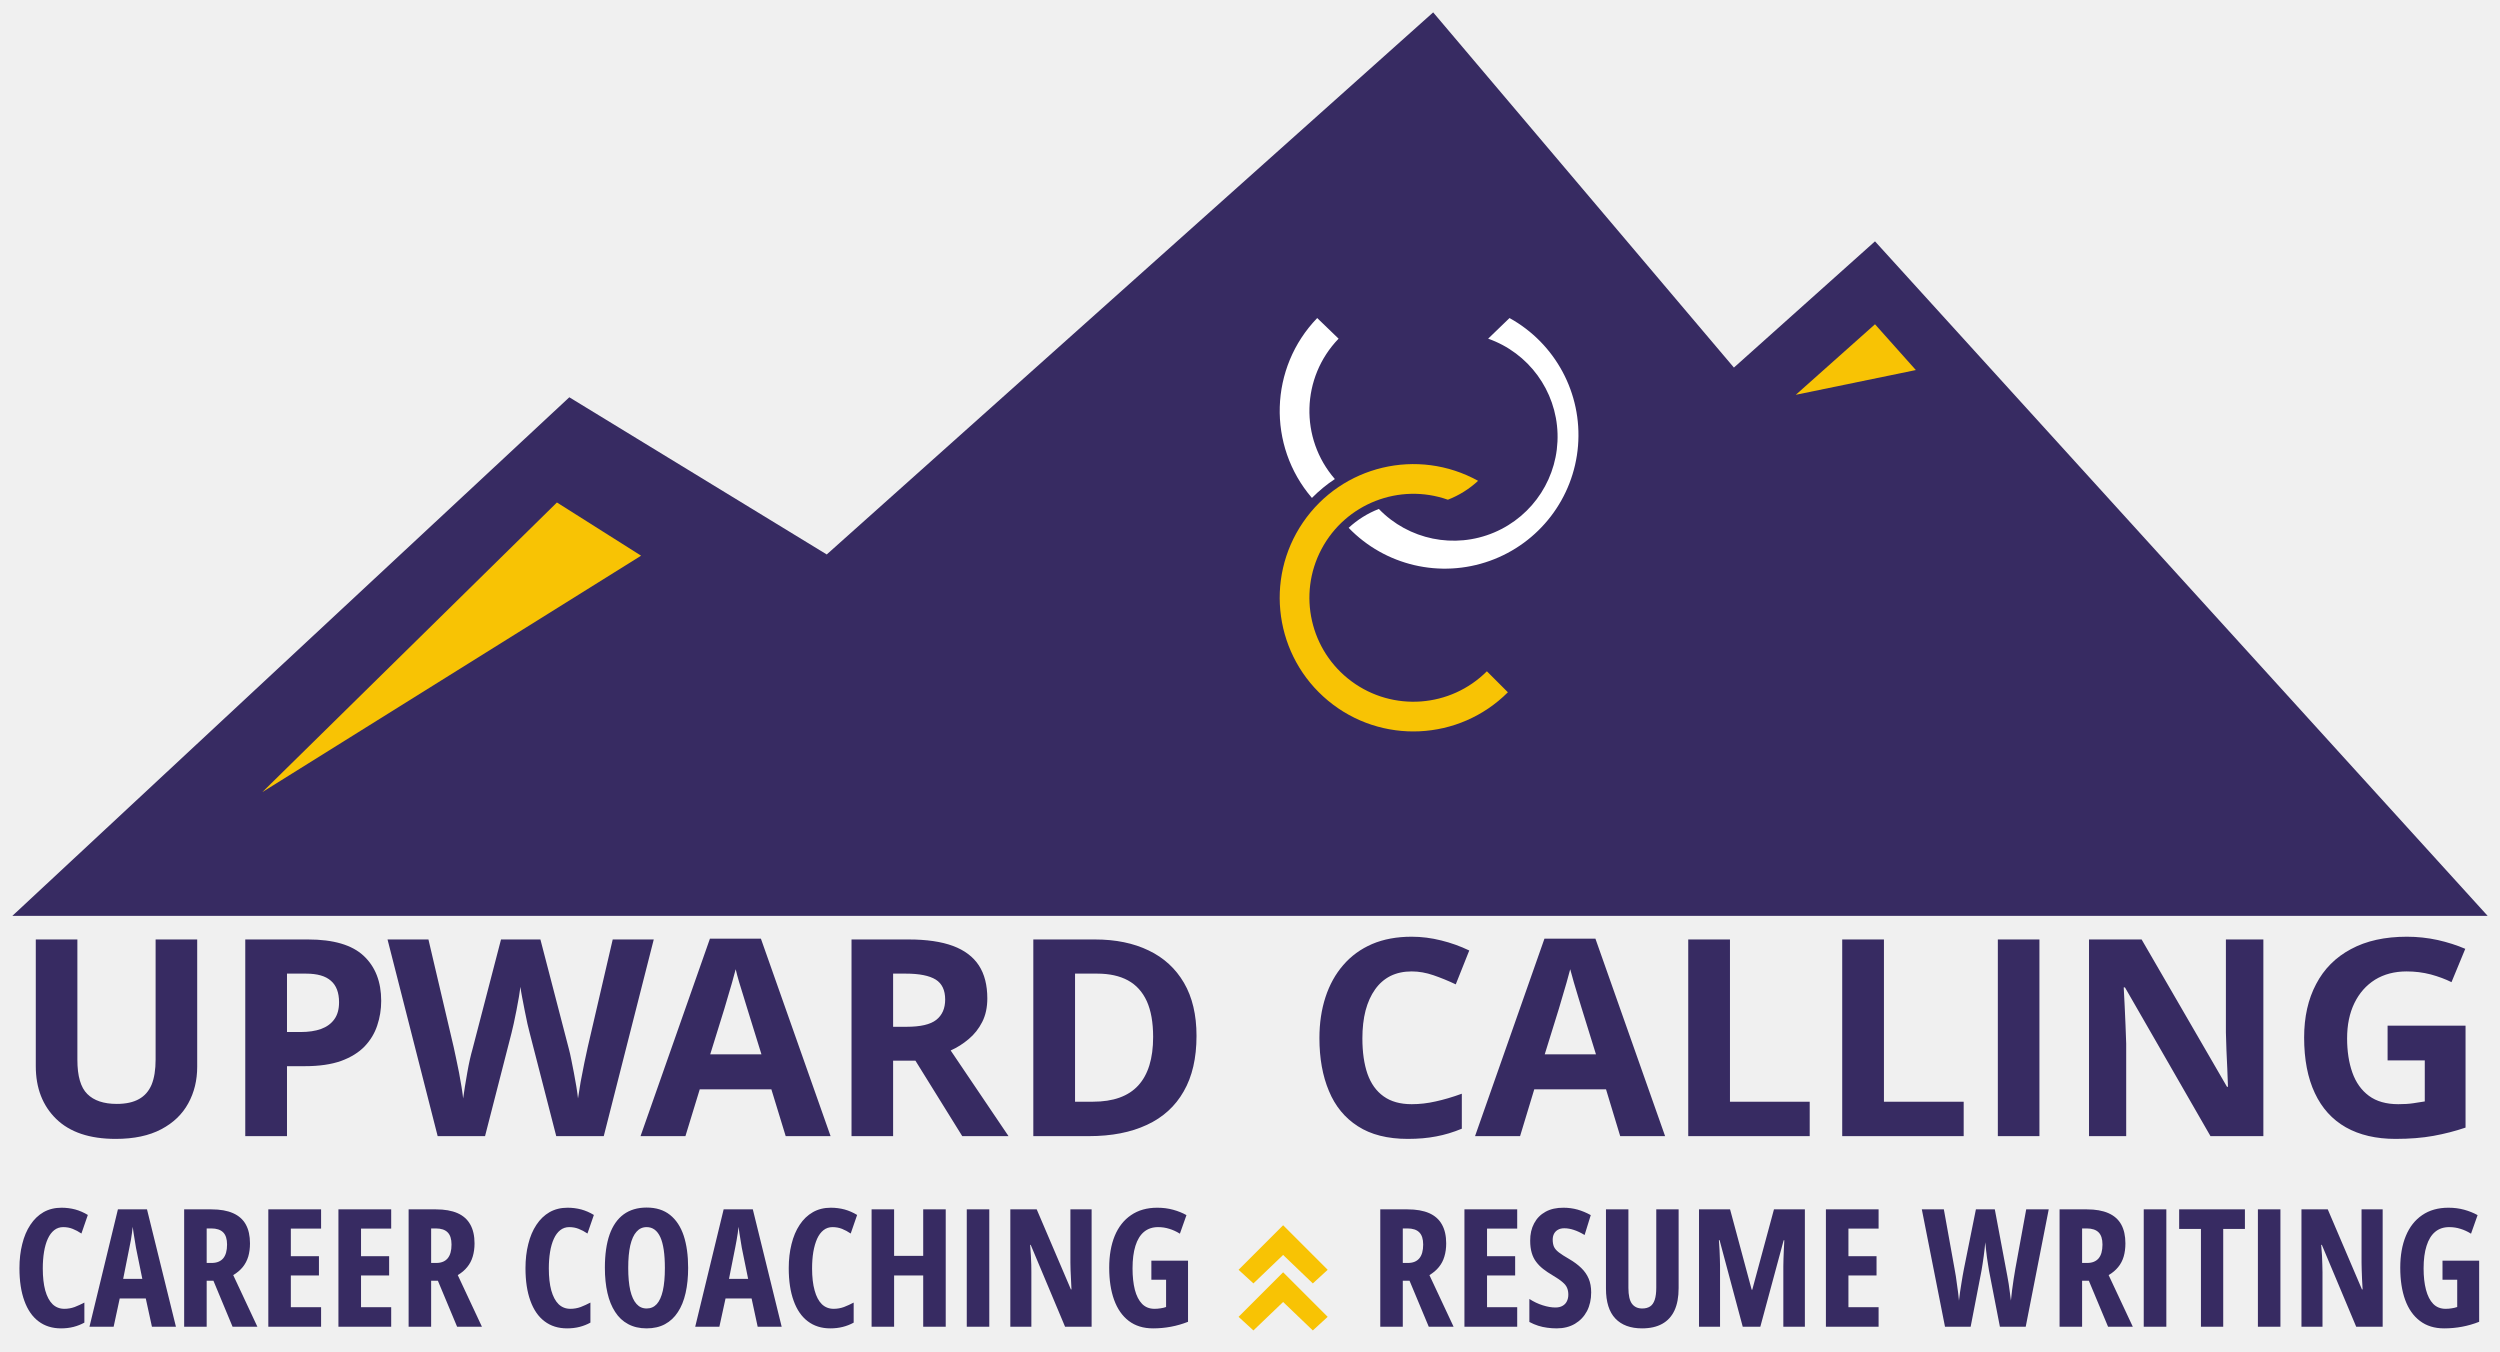
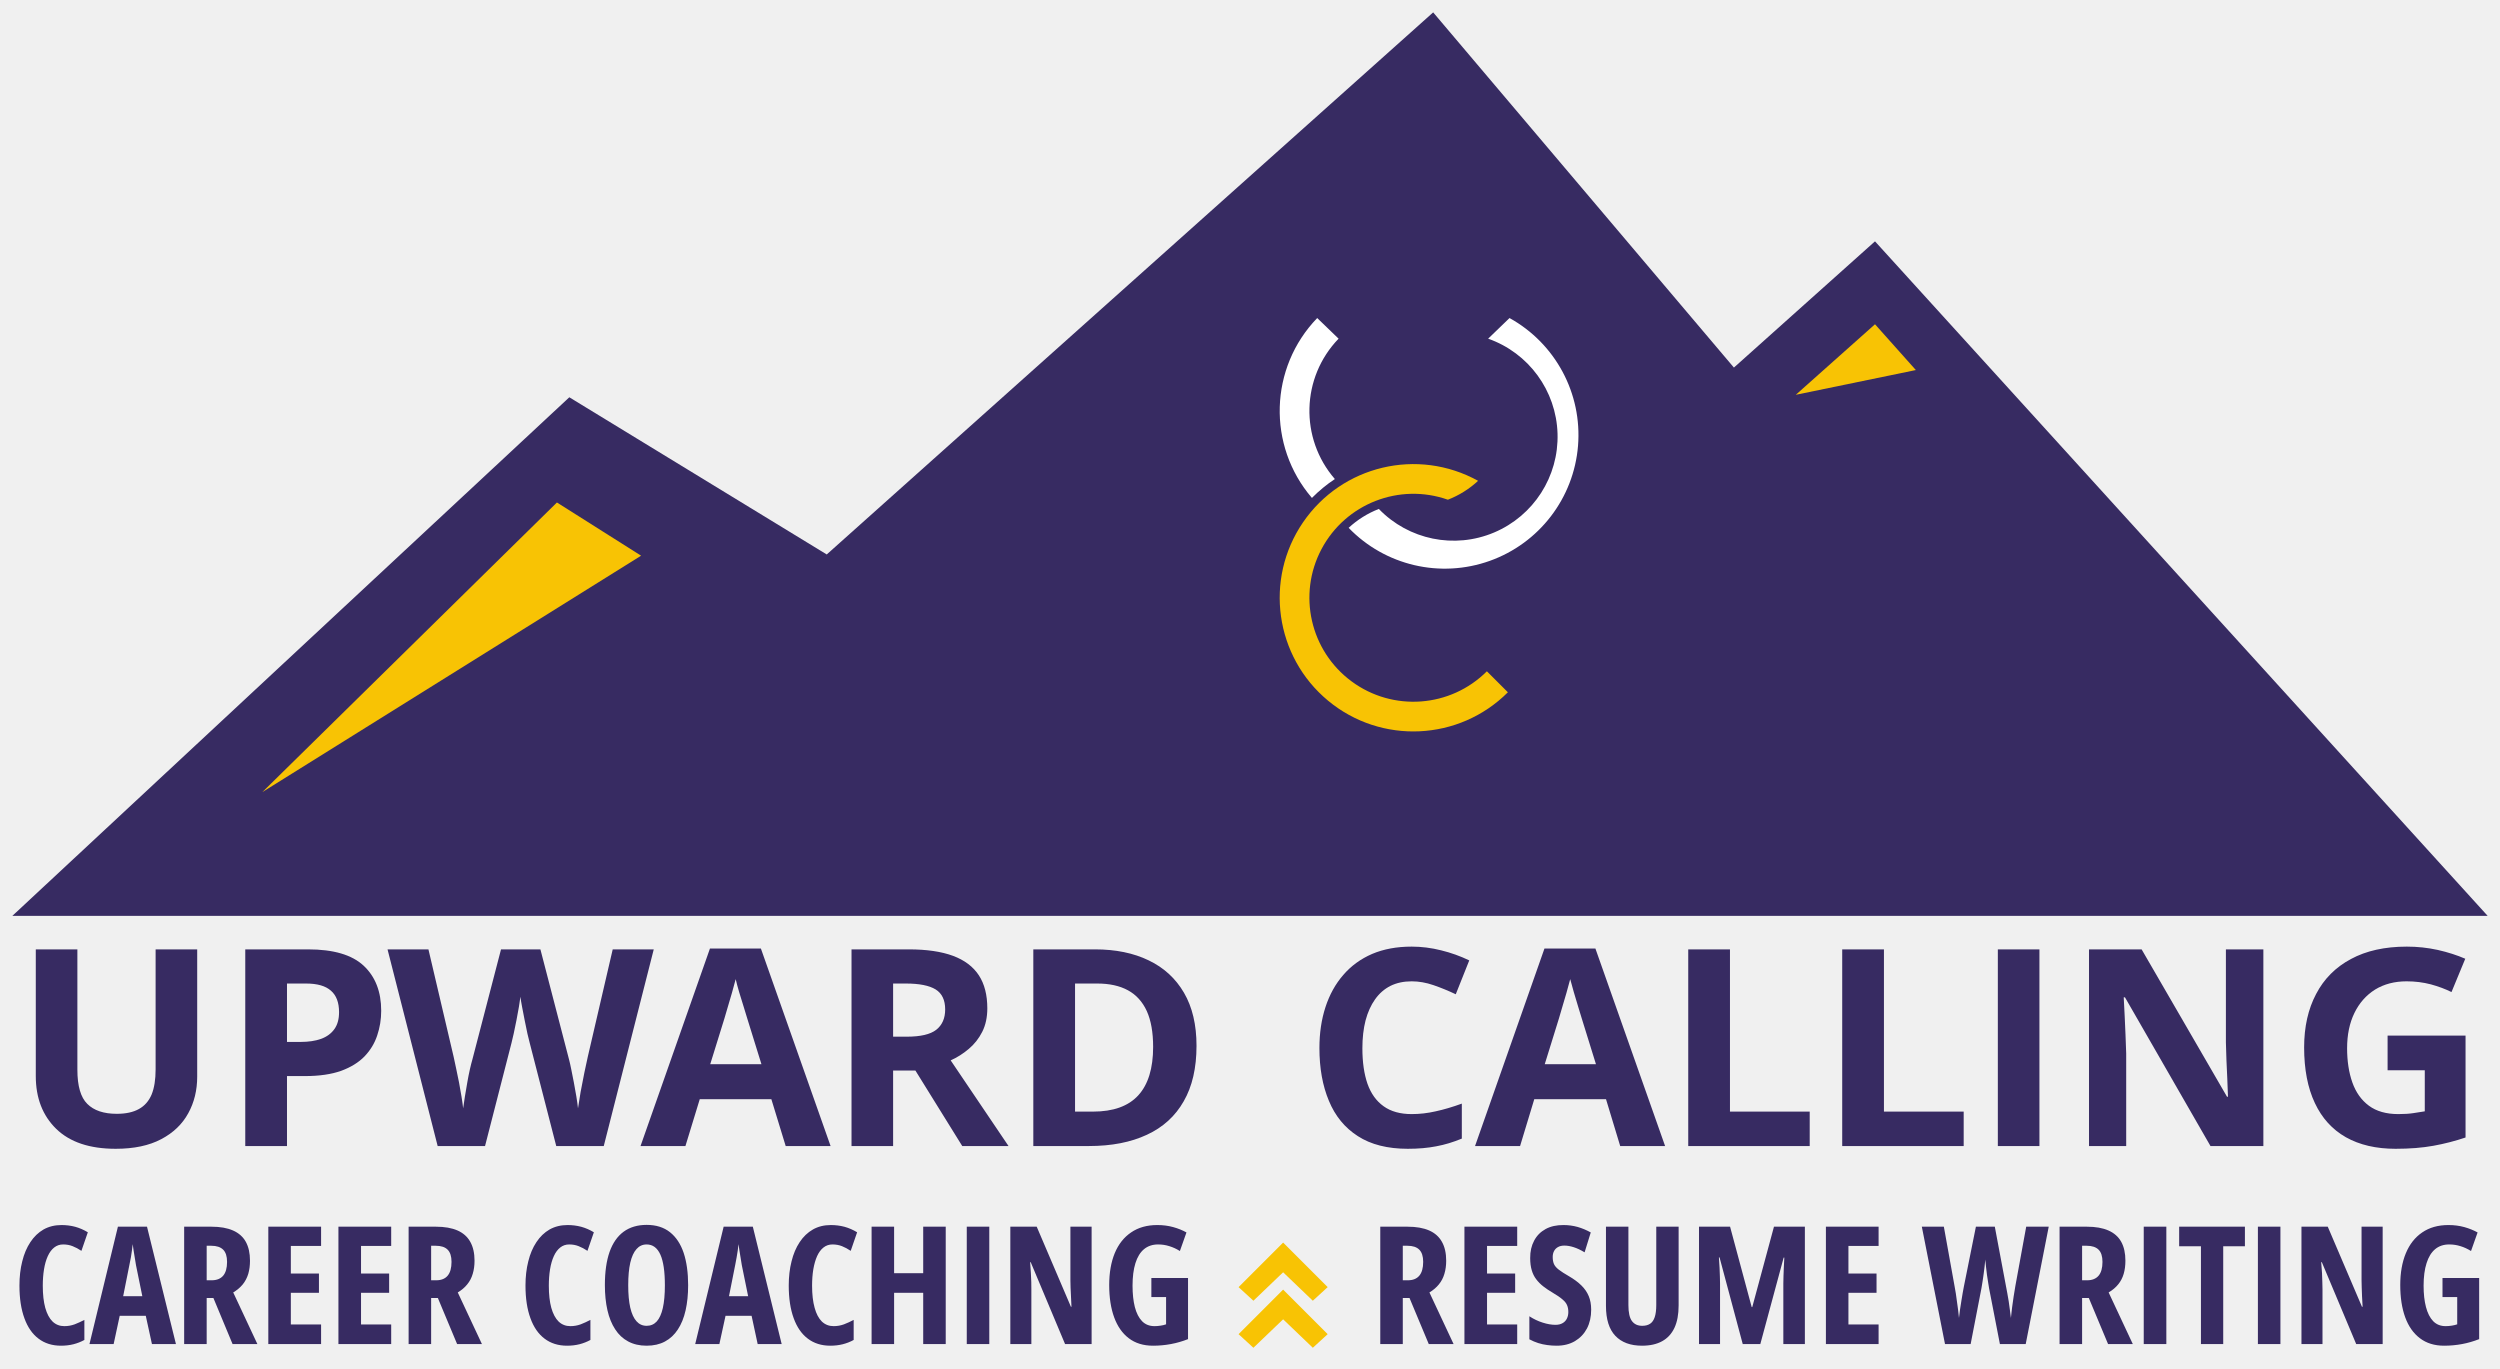
- <svg xmlns="http://www.w3.org/2000/svg" viewBox="-10 -10 2020 1092" role="img">
+ <svg xmlns="http://www.w3.org/2000/svg" viewBox="-10 -10 2020 1106" role="img">
  <path fill="#372B62" d="M0.0 730.0 L450.0 311.0 L658.0 438.0 L1148.0 0.0 L1391.0 287.0 L1505.0 185.0 L2000.0 730.0 Z" />
  <path fill="#F8C304" d="M440.0 396.0 L508.0 439.0 L202.0 630.0 Z" />
  <path fill="#F8C304" d="M1505.0 252.0 L1538.0 289.0 L1441.0 309.0 Z" />
  <path fill="#FFFFFF" d="M1054.31 246.98 A108.0 108.0 0 0 0 1050.04 392.33 A115.0 115.0 0 0 1 1068.57 377.07 A84.0 84.0 0 0 1 1071.58 263.65 Z M1079.70 416.49 A108.0 108.0 0 1 0 1209.69 246.98 L1192.42 263.65 A84.0 84.0 0 1 1 1104.10 401.23 A77.0 77.0 0 0 0 1079.70 416.49 Z" />
  <path fill="#F8C304" d="M1184.30 378.51 A108.0 108.0 0 1 0 1208.37 549.37 L1191.40 532.40 A84.0 84.0 0 1 1 1159.90 393.77 A77.0 77.0 0 0 0 1184.30 378.51 Z" />
-   <path fill="#372B62" transform="translate(0.00 908.00) scale(1.1128)" d="M134.2 -142.8 L134.2 -50.4 Q134.2 -35.6 127.7 -23.8 Q121.2 -11.9 108.1 -5.0 Q94.9 2.0 75.0 2.0 Q46.7 2.0 31.8 -12.5 Q17.0 -27.0 17.0 -50.8 L17.0 -142.8 L47.2 -142.8 L47.2 -55.4 Q47.2 -37.7 54.4 -30.6 Q61.6 -23.4 75.8 -23.4 Q85.7 -23.4 91.9 -26.9 Q98.1 -30.3 101.1 -37.4 Q104.0 -44.5 104.0 -55.6 L104.0 -142.8Z M214.7 -142.8 Q242.4 -142.8 255.1 -130.9 Q267.8 -119.0 267.8 -98.2 Q267.8 -88.9 264.9 -80.3 Q262.1 -71.8 255.7 -65.1 Q249.3 -58.5 238.7 -54.6 Q228.0 -50.8 212.4 -50.8 L199.4 -50.8 L199.4 0.0 L169.1 0.0 L169.1 -142.8Z M213.2 -118.0 L199.4 -118.0 L199.4 -75.6 L209.4 -75.6 Q217.9 -75.6 224.1 -77.8 Q230.4 -80.1 233.8 -84.9 Q237.2 -89.6 237.2 -97.2 Q237.2 -107.7 231.3 -112.8 Q225.5 -118.0 213.2 -118.0Z M465.7 -142.8 L429.4 0.0 L394.9 0.0 L375.6 -75.0 Q375.0 -77.1 374.0 -81.5 Q373.0 -85.9 372.0 -91.2 Q370.9 -96.4 370.1 -101.0 Q369.2 -105.7 368.9 -108.4 Q368.6 -105.7 367.8 -101.1 Q367.0 -96.5 366.0 -91.3 Q364.9 -86.1 364.0 -81.6 Q363.0 -77.1 362.4 -74.8 L343.2 0.0 L308.8 0.0 L272.4 -142.8 L302.1 -142.8 L320.4 -64.8 Q321.2 -61.3 322.2 -56.4 Q323.2 -51.6 324.3 -46.2 Q325.3 -40.9 326.1 -36.0 Q326.9 -31.1 327.3 -27.4 Q327.8 -31.2 328.6 -36.1 Q329.4 -41.0 330.3 -46.1 Q331.2 -51.3 332.2 -55.7 Q333.2 -60.1 334.0 -62.8 L354.8 -142.8 L383.4 -142.8 L404.2 -62.8 Q404.9 -60.2 405.8 -55.7 Q406.7 -51.3 407.7 -46.1 Q408.7 -40.9 409.5 -36.0 Q410.3 -31.1 410.7 -27.4 Q411.4 -32.3 412.6 -39.3 Q413.9 -46.3 415.3 -53.2 Q416.7 -60.2 417.8 -64.8 L435.9 -142.8Z M561.5 0.0 L551.1 -34.0 L499.1 -34.0 L488.7 0.0 L456.1 0.0 L506.5 -143.4 L543.5 -143.4 L594.1 0.0Z M543.9 -59.4 L533.6 -92.6 Q532.6 -95.9 531.0 -101.1 Q529.4 -106.3 527.7 -111.8 Q526.1 -117.2 525.2 -121.2 Q524.2 -117.2 522.5 -111.3 Q520.8 -105.4 519.2 -100.1 Q517.6 -94.8 517.0 -92.6 L506.7 -59.4Z M650.9 -142.8 Q670.3 -142.8 683.0 -138.1 Q695.6 -133.4 701.8 -123.9 Q707.9 -114.5 707.9 -100.0 Q707.9 -90.2 704.2 -82.9 Q700.5 -75.6 694.4 -70.5 Q688.4 -65.4 681.3 -62.2 L723.3 0.0 L689.7 0.0 L655.7 -54.8 L639.5 -54.8 L639.5 0.0 L609.3 0.0 L609.3 -142.8Z M648.7 -118.0 L639.5 -118.0 L639.5 -79.4 L649.3 -79.4 Q664.4 -79.4 670.8 -84.4 Q677.3 -89.5 677.3 -99.2 Q677.3 -109.4 670.4 -113.7 Q663.4 -118.0 648.7 -118.0Z M859.8 -72.8 Q859.8 -48.6 850.5 -32.5 Q841.3 -16.3 823.8 -8.2 Q806.3 0.0 781.7 0.0 L741.3 0.0 L741.3 -142.8 L786.1 -142.8 Q808.6 -142.8 825.1 -134.8 Q841.6 -126.9 850.7 -111.3 Q859.8 -95.7 859.8 -72.8Z M828.3 -72.0 Q828.3 -87.8 823.7 -98.0 Q819.0 -108.2 810.0 -113.1 Q801.0 -118.0 787.7 -118.0 L771.6 -118.0 L771.6 -25.0 L784.6 -25.0 Q806.7 -25.0 817.5 -36.8 Q828.3 -48.6 828.3 -72.0Z" />
-   <path fill="#372B62" transform="translate(1043.18 908.00) scale(1.1128)" d="M78.6 -119.6 Q69.9 -119.6 63.2 -116.3 Q56.5 -112.9 52.0 -106.5 Q47.5 -100.2 45.1 -91.2 Q42.8 -82.2 42.8 -71.0 Q42.8 -55.9 46.5 -45.2 Q50.3 -34.5 58.2 -28.9 Q66.1 -23.2 78.6 -23.2 Q87.3 -23.2 96.0 -25.2 Q104.8 -27.1 115.0 -30.8 L115.0 -5.4 Q105.6 -1.5 96.4 0.2 Q87.2 2.0 75.8 2.0 Q53.7 2.0 39.5 -7.2 Q25.3 -16.3 18.5 -32.8 Q11.6 -49.2 11.6 -71.2 Q11.6 -87.4 16.0 -100.9 Q20.4 -114.4 28.9 -124.2 Q37.4 -134.1 49.9 -139.5 Q62.4 -144.8 78.6 -144.8 Q89.3 -144.8 100.0 -142.1 Q110.6 -139.5 120.4 -134.8 L110.6 -110.2 Q102.6 -114.0 94.5 -116.8 Q86.4 -119.6 78.6 -119.6Z M230.0 0.0 L219.7 -34.0 L167.6 -34.0 L157.3 0.0 L124.6 0.0 L175.0 -143.4 L212.0 -143.4 L262.6 0.0Z M212.4 -59.4 L202.1 -92.6 Q201.1 -95.9 199.5 -101.1 Q197.9 -106.3 196.3 -111.8 Q194.7 -117.2 193.7 -121.2 Q192.7 -117.2 191.0 -111.3 Q189.3 -105.4 187.7 -100.1 Q186.2 -94.8 185.5 -92.6 L175.2 -59.4Z M279.4 0.0 L279.4 -142.8 L309.7 -142.8 L309.7 -25.0 L367.6 -25.0 L367.6 0.0Z M391.2 0.0 L391.2 -142.8 L421.5 -142.8 L421.5 -25.0 L479.4 -25.0 L479.4 0.0Z M504.2 0.0 L504.2 -142.8 L534.4 -142.8 L534.4 0.0Z M697.0 0.0 L658.6 0.0 L596.5 -108.0 L595.6 -108.0 Q596.0 -101.3 596.3 -94.4 Q596.6 -87.6 596.9 -80.8 Q597.1 -74.0 597.4 -67.2 L597.4 0.0 L570.4 0.0 L570.4 -142.8 L608.6 -142.8 L670.6 -35.8 L671.3 -35.8 Q671.1 -42.5 670.8 -49.0 Q670.5 -55.6 670.2 -62.1 Q670.0 -68.7 669.8 -75.2 L669.8 -142.8 L697.0 -142.8Z M787.2 -80.2 L843.8 -80.2 L843.8 -6.2 Q832.6 -2.4 820.5 -0.2 Q808.4 2.0 793.0 2.0 Q771.8 2.0 756.9 -6.4 Q742.1 -14.8 734.4 -31.2 Q726.6 -47.7 726.6 -71.6 Q726.6 -94.0 735.3 -110.4 Q743.9 -126.9 760.6 -135.8 Q777.2 -144.8 801.2 -144.8 Q812.6 -144.8 823.6 -142.4 Q834.6 -139.9 843.6 -136.0 L833.6 -111.8 Q827.0 -115.1 818.6 -117.4 Q810.2 -119.6 801.0 -119.6 Q787.9 -119.6 778.1 -113.6 Q768.4 -107.5 763.1 -96.6 Q757.8 -85.7 757.8 -71.0 Q757.8 -57.0 761.6 -46.2 Q765.4 -35.4 773.6 -29.3 Q781.8 -23.2 795.0 -23.2 Q801.4 -23.2 805.9 -23.9 Q810.3 -24.5 814.2 -25.2 L814.2 -55.0 L787.2 -55.0Z" />
-   <path fill="#372B62" transform="translate(0.00 1062.00) scale(0.6641)" d="M61.8 -121.2 Q55.6 -121.2 50.9 -117.5 Q46.2 -113.8 43.1 -107.0 Q40.0 -100.2 38.5 -91.0 Q37.0 -81.8 37.0 -71.0 Q37.0 -55.1 40.0 -44.1 Q43.1 -33.1 48.9 -27.4 Q54.8 -21.8 63.2 -21.8 Q69.8 -21.8 75.8 -24.0 Q81.7 -26.3 87.6 -29.4 L87.6 -5.0 Q81.4 -1.6 74.4 0.2 Q67.3 2.0 59.2 2.0 Q43.1 2.0 31.8 -6.6 Q20.5 -15.1 14.6 -31.5 Q8.6 -47.9 8.6 -71.2 Q8.6 -87.2 12.0 -100.6 Q15.3 -114.1 21.9 -124.0 Q28.4 -133.9 37.9 -139.4 Q47.5 -144.8 59.8 -144.8 Q68.4 -144.8 76.4 -142.7 Q84.4 -140.5 91.8 -136.0 L84.0 -113.4 Q78.7 -117.0 73.3 -119.1 Q68.0 -121.2 61.8 -121.2Z M169.8 0.0 L162.3 -34.4 L130.6 -34.4 L123.2 0.0 L93.8 0.0 L128.4 -142.8 L163.8 -142.8 L199.0 0.0Z M158.1 -58.2 L150.4 -96.0 Q149.6 -100.7 148.9 -105.2 Q148.2 -109.7 147.5 -113.8 Q146.9 -118.0 146.4 -121.6 Q146.1 -118.2 145.5 -114.1 Q145.0 -110.0 144.2 -105.5 Q143.4 -101.0 142.4 -96.4 L134.8 -58.2Z M242.2 -142.8 Q258.0 -142.8 268.4 -138.2 Q278.9 -133.6 284.0 -124.4 Q289.1 -115.2 289.1 -101.4 Q289.1 -92.6 287.0 -85.4 Q284.8 -78.2 280.3 -72.6 Q275.7 -67.0 268.7 -62.8 L298.1 0.0 L267.9 0.0 L244.6 -56.0 L236.4 -56.0 L236.4 0.0 L209.0 0.0 L209.0 -142.8Z M242.0 -119.6 L236.4 -119.6 L236.4 -77.6 L242.5 -77.6 Q251.7 -77.6 256.5 -83.2 Q261.2 -88.8 261.2 -100.0 Q261.2 -110.1 256.5 -114.8 Q251.7 -119.6 242.0 -119.6Z M375.6 0.0 L311.4 0.0 L311.4 -142.8 L375.6 -142.8 L375.6 -119.4 L338.8 -119.4 L338.8 -85.8 L373.0 -85.8 L373.0 -62.4 L338.8 -62.4 L338.8 -23.8 L375.6 -23.8Z M460.9 0.0 L396.7 0.0 L396.7 -142.8 L460.9 -142.8 L460.9 -119.4 L424.2 -119.4 L424.2 -85.8 L458.4 -85.8 L458.4 -62.4 L424.2 -62.4 L424.2 -23.8 L460.9 -23.8Z M515.3 -142.8 Q531.1 -142.8 541.6 -138.2 Q552.0 -133.6 557.1 -124.4 Q562.3 -115.2 562.3 -101.4 Q562.3 -92.6 560.1 -85.4 Q558.0 -78.2 553.4 -72.6 Q548.9 -67.0 541.9 -62.8 L571.3 0.0 L541.1 0.0 L517.7 -56.0 L509.5 -56.0 L509.5 0.0 L482.1 0.0 L482.1 -142.8Z M515.1 -119.6 L509.5 -119.6 L509.5 -77.6 L515.7 -77.6 Q524.9 -77.6 529.6 -83.2 Q534.3 -88.8 534.3 -100.0 Q534.3 -110.1 529.6 -114.8 Q524.9 -119.6 515.1 -119.6Z" />
-   <path fill="#372B62" transform="translate(408.88 1062.00) scale(0.6641)" d="M61.8 -121.2 Q55.6 -121.2 50.9 -117.5 Q46.2 -113.8 43.1 -107.0 Q40.0 -100.2 38.5 -91.0 Q37.0 -81.8 37.0 -71.0 Q37.0 -55.1 40.0 -44.1 Q43.1 -33.1 48.9 -27.4 Q54.8 -21.8 63.2 -21.8 Q69.8 -21.8 75.8 -24.0 Q81.7 -26.3 87.6 -29.4 L87.6 -5.0 Q81.4 -1.6 74.4 0.2 Q67.3 2.0 59.2 2.0 Q43.1 2.0 31.8 -6.6 Q20.5 -15.1 14.6 -31.5 Q8.6 -47.9 8.6 -71.2 Q8.6 -87.2 12.0 -100.6 Q15.3 -114.1 21.9 -124.0 Q28.4 -133.9 37.9 -139.4 Q47.5 -144.8 59.8 -144.8 Q68.4 -144.8 76.4 -142.7 Q84.4 -140.5 91.8 -136.0 L84.0 -113.4 Q78.7 -117.0 73.3 -119.1 Q68.0 -121.2 61.8 -121.2Z M206.5 -71.6 Q206.5 -54.6 203.4 -41.0 Q200.3 -27.3 194.0 -17.8 Q187.8 -8.2 178.3 -3.1 Q168.8 2.0 156.0 2.0 Q143.1 2.0 133.5 -3.2 Q123.9 -8.3 117.7 -18.0 Q111.4 -27.6 108.3 -41.2 Q105.2 -54.8 105.2 -71.8 Q105.2 -95.8 110.9 -112.1 Q116.7 -128.4 128.0 -136.7 Q139.4 -145.0 156.0 -145.0 Q173.2 -145.0 184.4 -136.1 Q195.6 -127.2 201.1 -110.8 Q206.5 -94.3 206.5 -71.6Z M133.6 -71.6 Q133.6 -55.2 136.1 -44.2 Q138.7 -33.2 143.7 -27.7 Q148.6 -22.2 156.0 -22.2 Q163.4 -22.2 168.3 -27.5 Q173.2 -32.9 175.7 -43.8 Q178.2 -54.8 178.2 -71.6 Q178.2 -96.7 172.7 -108.9 Q167.1 -121.2 156.0 -121.2 Q148.6 -121.2 143.7 -115.6 Q138.7 -110.1 136.1 -99.0 Q133.6 -88.0 133.6 -71.6Z M291.1 0.0 L283.7 -34.4 L252.0 -34.4 L244.5 0.0 L215.1 0.0 L249.7 -142.8 L285.2 -142.8 L320.3 0.0Z M279.5 -58.2 L271.8 -96.0 Q271.0 -100.7 270.3 -105.2 Q269.5 -109.7 268.9 -113.8 Q268.3 -118.0 267.8 -121.6 Q267.5 -118.2 266.9 -114.1 Q266.3 -110.0 265.5 -105.5 Q264.7 -101.0 263.8 -96.4 L256.2 -58.2Z M382.1 -121.2 Q375.9 -121.2 371.2 -117.5 Q366.5 -113.8 363.4 -107.0 Q360.4 -100.2 358.8 -91.0 Q357.3 -81.8 357.3 -71.0 Q357.3 -55.1 360.4 -44.1 Q363.4 -33.1 369.2 -27.4 Q375.1 -21.8 383.5 -21.8 Q390.1 -21.8 396.1 -24.0 Q402.1 -26.3 407.9 -29.4 L407.9 -5.0 Q401.8 -1.6 394.7 0.2 Q387.6 2.0 379.5 2.0 Q363.4 2.0 352.1 -6.6 Q340.8 -15.1 334.9 -31.5 Q328.9 -47.9 328.9 -71.2 Q328.9 -87.2 332.3 -100.6 Q335.6 -114.1 342.2 -124.0 Q348.7 -133.9 358.3 -139.4 Q367.8 -144.8 380.1 -144.8 Q388.7 -144.8 396.7 -142.7 Q404.7 -140.5 412.1 -136.0 L404.3 -113.4 Q399.0 -117.0 393.7 -119.1 Q388.3 -121.2 382.1 -121.2Z M519.9 0.0 L492.5 0.0 L492.5 -62.4 L457.1 -62.4 L457.1 0.0 L429.7 0.0 L429.7 -142.8 L457.1 -142.8 L457.1 -86.2 L492.5 -86.2 L492.5 -142.8 L519.9 -142.8Z M545.5 0.0 L545.5 -142.8 L572.9 -142.8 L572.9 0.0Z M697.4 0.0 L665.1 0.0 L623.3 -99.6 L622.6 -99.6 Q623.1 -92.7 623.5 -86.6 Q623.8 -80.5 624.0 -75.4 Q624.1 -70.3 624.1 -66.2 L624.1 0.0 L598.5 0.0 L598.5 -142.8 L630.6 -142.8 L672.2 -45.4 L672.9 -45.4 Q672.6 -52.1 672.3 -58.0 Q672.0 -63.8 671.8 -68.8 Q671.6 -73.7 671.6 -77.8 L671.6 -142.8 L697.4 -142.8Z M770.1 -80.4 L814.7 -80.4 L814.7 -6.0 Q804.6 -2.0 793.9 -0.0 Q783.2 2.0 772.2 2.0 Q754.5 2.0 742.6 -7.1 Q730.8 -16.1 724.8 -32.6 Q718.8 -49.1 718.8 -71.8 Q718.8 -94.1 725.5 -110.5 Q732.3 -126.9 745.4 -135.8 Q758.5 -144.8 777.3 -144.8 Q787.7 -144.8 796.7 -142.3 Q805.7 -139.8 812.8 -135.8 L804.8 -113.2 Q798.6 -117.1 792.0 -119.1 Q785.4 -121.2 778.3 -121.2 Q768.1 -121.2 761.1 -115.4 Q754.2 -109.6 750.7 -98.4 Q747.2 -87.2 747.2 -71.0 Q747.2 -56.1 750.0 -45.0 Q752.9 -33.9 758.8 -27.8 Q764.7 -21.8 773.9 -21.8 Q777.7 -21.8 781.3 -22.4 Q784.9 -22.9 788.0 -24.0 L788.0 -57.2 L770.1 -57.2Z" />
-   <path fill="#372B62" transform="translate(1096.76 1062.00) scale(0.6641)" d="M46.0 -142.8 Q61.8 -142.8 72.3 -138.2 Q82.7 -133.6 87.8 -124.4 Q93.0 -115.2 93.0 -101.4 Q93.0 -92.6 90.8 -85.4 Q88.7 -78.2 84.1 -72.6 Q79.6 -67.0 72.6 -62.8 L102.0 0.0 L71.8 0.0 L48.4 -56.0 L40.2 -56.0 L40.2 0.0 L12.8 0.0 L12.8 -142.8Z M45.8 -119.6 L40.2 -119.6 L40.2 -77.6 L46.4 -77.6 Q55.6 -77.6 60.3 -83.2 Q65.0 -88.8 65.0 -100.0 Q65.0 -110.1 60.3 -114.8 Q55.6 -119.6 45.8 -119.6Z M179.4 0.0 L115.2 0.0 L115.2 -142.8 L179.4 -142.8 L179.4 -119.4 L142.7 -119.4 L142.7 -85.8 L176.9 -85.8 L176.9 -62.4 L142.7 -62.4 L142.7 -23.8 L179.4 -23.8Z M269.4 -41.8 Q269.4 -28.9 264.3 -19.0 Q259.1 -9.2 249.7 -3.6 Q240.2 2.0 227.4 2.0 Q221.5 2.0 215.9 1.2 Q210.4 0.5 205.0 -1.2 Q199.6 -2.9 194.2 -5.8 L194.2 -33.8 Q202.1 -28.7 210.4 -26.1 Q218.8 -23.4 226.0 -23.4 Q231.2 -23.4 234.7 -25.5 Q238.2 -27.5 239.9 -31.1 Q241.6 -34.6 241.6 -39.0 Q241.6 -43.7 240.1 -47.2 Q238.7 -50.8 234.5 -54.3 Q230.4 -57.9 222.4 -62.6 Q216.1 -66.3 211.1 -70.2 Q206.1 -74.1 202.5 -78.9 Q198.9 -83.6 197.1 -89.8 Q195.2 -96.1 195.2 -104.6 Q195.1 -116.7 200.0 -125.8 Q204.8 -134.9 213.9 -139.9 Q223.0 -144.9 235.8 -144.8 Q244.5 -144.8 252.9 -142.5 Q261.2 -140.1 268.9 -135.8 L261.4 -111.6 Q254.5 -115.8 248.3 -117.8 Q242.2 -119.8 236.8 -119.8 Q232.1 -119.8 229.0 -118.0 Q225.8 -116.2 224.2 -113.1 Q222.6 -110.0 222.6 -106.0 Q222.6 -100.9 224.1 -97.4 Q225.7 -93.8 230.0 -90.5 Q234.4 -87.1 242.6 -82.4 Q251.5 -77.2 257.4 -71.4 Q263.4 -65.6 266.4 -58.4 Q269.4 -51.3 269.4 -41.8Z M375.8 -142.8 L375.8 -47.0 Q375.8 -30.6 370.7 -19.7 Q365.6 -8.9 355.8 -3.5 Q345.9 2.0 331.3 2.0 Q310.2 2.0 298.8 -10.0 Q287.4 -22.0 287.4 -46.4 L287.4 -142.8 L314.7 -142.8 L314.7 -47.4 Q314.7 -33.8 319.0 -28.0 Q323.3 -22.2 331.5 -22.2 Q337.3 -22.2 341.1 -24.7 Q344.8 -27.1 346.7 -32.7 Q348.6 -38.3 348.6 -47.6 L348.6 -142.8Z M453.8 0.0 L425.6 -105.4 L424.8 -105.4 Q425.3 -98.8 425.6 -93.1 Q425.9 -87.3 426.0 -82.4 Q426.2 -77.5 426.2 -73.6 L426.2 0.0 L400.6 0.0 L400.6 -142.8 L438.4 -142.8 L464.7 -45.0 L465.4 -45.0 L491.8 -142.8 L529.4 -142.8 L529.4 0.0 L503.2 0.0 L503.2 -73.8 Q503.2 -78.2 503.4 -83.1 Q503.5 -87.9 503.8 -93.4 Q504.0 -98.9 504.4 -105.2 L503.6 -105.2 L475.2 0.0Z M619.1 0.0 L555.0 0.0 L555.0 -142.8 L619.1 -142.8 L619.1 -119.4 L582.4 -119.4 L582.4 -85.8 L616.6 -85.8 L616.6 -62.4 L582.4 -62.4 L582.4 -23.8 L619.1 -23.8Z" />
-   <path fill="#372B62" transform="translate(1542.70 1062.00) scale(0.6641)" d="M154.6 -142.8 L126.6 0.0 L95.2 0.0 L82.0 -68.0 Q81.4 -71.5 80.8 -75.5 Q80.2 -79.5 79.5 -83.9 Q78.9 -88.3 78.4 -93.0 Q77.9 -97.8 77.4 -102.8 Q77.1 -99.0 76.6 -94.7 Q76.1 -90.3 75.5 -85.8 Q74.9 -81.2 74.2 -76.8 Q73.5 -72.3 72.8 -68.2 L59.6 0.0 L28.4 0.0 L0.2 -142.8 L27.0 -142.8 L40.0 -70.6 Q40.8 -66.3 41.6 -61.4 Q42.3 -56.4 43.0 -51.3 Q43.8 -46.1 44.4 -41.1 Q45.0 -36.1 45.4 -31.8 Q46.0 -36.8 46.7 -42.1 Q47.5 -47.4 48.3 -52.4 Q49.1 -57.5 49.9 -62.1 Q50.7 -66.6 51.4 -70.2 L66.0 -142.8 L89.0 -142.8 L102.6 -70.4 Q103.4 -66.5 104.2 -61.9 Q105.1 -57.2 105.9 -52.1 Q106.6 -47.1 107.3 -41.9 Q108.0 -36.8 108.6 -31.8 Q109.1 -37.7 110.0 -44.3 Q110.8 -51.0 111.9 -57.8 Q112.9 -64.6 114.0 -70.6 L127.2 -142.8Z M201.0 -142.8 Q216.8 -142.8 227.2 -138.2 Q237.7 -133.6 242.8 -124.4 Q247.9 -115.2 247.9 -101.4 Q247.9 -92.6 245.8 -85.4 Q243.7 -78.2 239.1 -72.6 Q234.6 -67.0 227.5 -62.8 L256.9 0.0 L226.8 0.0 L203.4 -56.0 L195.2 -56.0 L195.2 0.0 L167.8 0.0 L167.8 -142.8Z M200.8 -119.6 L195.2 -119.6 L195.2 -77.6 L201.4 -77.6 Q210.5 -77.6 215.3 -83.2 Q220.0 -88.8 220.0 -100.0 Q220.0 -110.1 215.3 -114.8 Q210.5 -119.6 200.8 -119.6Z M270.2 0.0 L270.2 -142.8 L297.7 -142.8 L297.7 0.0Z M366.9 0.0 L339.8 0.0 L339.8 -119.0 L313.3 -119.0 L313.3 -142.8 L393.3 -142.8 L393.3 -119.0 L366.9 -119.0Z M409.1 0.0 L409.1 -142.8 L436.5 -142.8 L436.5 0.0Z M560.9 0.0 L528.7 0.0 L486.9 -99.6 L486.1 -99.6 Q486.7 -92.7 487.1 -86.6 Q487.4 -80.5 487.5 -75.4 Q487.7 -70.3 487.7 -66.2 L487.7 0.0 L462.1 0.0 L462.1 -142.8 L494.1 -142.8 L535.7 -45.4 L536.5 -45.4 Q536.1 -52.1 535.8 -58.0 Q535.5 -63.8 535.4 -68.8 Q535.2 -73.7 535.2 -77.8 L535.2 -142.8 L560.9 -142.8Z M633.7 -80.4 L678.3 -80.4 L678.3 -6.0 Q668.2 -2.0 657.5 -0.0 Q646.8 2.0 635.7 2.0 Q618.1 2.0 606.2 -7.1 Q594.3 -16.1 588.3 -32.6 Q582.3 -49.1 582.3 -71.8 Q582.3 -94.1 589.1 -110.5 Q595.9 -126.9 609.0 -135.8 Q622.1 -144.8 640.9 -144.8 Q651.3 -144.8 660.3 -142.3 Q669.2 -139.8 676.4 -135.8 L668.4 -113.2 Q662.2 -117.1 655.6 -119.1 Q649.0 -121.2 641.9 -121.2 Q631.6 -121.2 624.7 -115.4 Q617.8 -109.6 614.3 -98.4 Q610.7 -87.2 610.7 -71.0 Q610.7 -56.1 613.6 -45.0 Q616.5 -33.9 622.4 -27.8 Q628.3 -21.8 637.5 -21.8 Q641.3 -21.8 644.9 -22.4 Q648.4 -22.9 651.6 -24.0 L651.6 -57.2 L633.7 -57.2Z" />
-   <path fill="#F8C304" d="M1026.763 980 L1062.763 1016 L1050.763 1027 L1026.763 1004 L1002.763 1027 L990.763 1016 Z M1026.763 1018 L1062.763 1054 L1050.763 1065 L1026.763 1042 L1002.763 1065 L990.763 1054 Z" />
+   <path fill="#372B62" transform="translate(0.00 916.00) scale(1.1128)" d="M134.2 -142.8 L134.2 -50.4 Q134.2 -35.6 127.7 -23.8 Q121.2 -11.9 108.1 -5.0 Q94.9 2.0 75.0 2.0 Q46.7 2.0 31.8 -12.5 Q17.0 -27.0 17.0 -50.8 L17.0 -142.8 L47.2 -142.8 L47.2 -55.4 Q47.2 -37.7 54.4 -30.6 Q61.6 -23.4 75.8 -23.4 Q85.7 -23.4 91.9 -26.9 Q98.1 -30.3 101.1 -37.4 Q104.0 -44.5 104.0 -55.6 L104.0 -142.8Z M214.7 -142.8 Q242.4 -142.8 255.1 -130.9 Q267.8 -119.0 267.8 -98.2 Q267.8 -88.9 264.9 -80.3 Q262.1 -71.8 255.7 -65.1 Q249.3 -58.5 238.7 -54.6 Q228.0 -50.8 212.4 -50.8 L199.4 -50.8 L199.4 0.0 L169.1 0.0 L169.1 -142.8Z M213.2 -118.0 L199.4 -118.0 L199.4 -75.6 L209.4 -75.6 Q217.9 -75.6 224.1 -77.8 Q230.4 -80.1 233.8 -84.9 Q237.2 -89.6 237.2 -97.2 Q237.2 -107.7 231.3 -112.8 Q225.5 -118.0 213.2 -118.0Z M465.7 -142.8 L429.4 0.0 L394.9 0.0 L375.6 -75.0 Q375.0 -77.1 374.0 -81.5 Q373.0 -85.9 372.0 -91.2 Q370.9 -96.4 370.1 -101.0 Q369.2 -105.7 368.9 -108.4 Q368.6 -105.7 367.8 -101.1 Q367.0 -96.5 366.0 -91.3 Q364.9 -86.1 364.0 -81.6 Q363.0 -77.1 362.4 -74.8 L343.2 0.0 L308.8 0.0 L272.4 -142.8 L302.1 -142.8 L320.4 -64.8 Q321.2 -61.3 322.2 -56.4 Q323.2 -51.6 324.3 -46.2 Q325.3 -40.9 326.1 -36.0 Q326.9 -31.1 327.3 -27.4 Q327.8 -31.2 328.6 -36.1 Q329.4 -41.0 330.3 -46.1 Q331.2 -51.3 332.2 -55.7 Q333.2 -60.1 334.0 -62.8 L354.8 -142.8 L383.4 -142.8 L404.2 -62.8 Q404.9 -60.2 405.8 -55.7 Q406.7 -51.3 407.7 -46.1 Q408.7 -40.9 409.5 -36.0 Q410.3 -31.1 410.7 -27.4 Q411.4 -32.3 412.6 -39.3 Q413.9 -46.3 415.3 -53.2 Q416.7 -60.2 417.8 -64.8 L435.9 -142.8Z M561.5 0.0 L551.1 -34.0 L499.1 -34.0 L488.7 0.0 L456.1 0.0 L506.5 -143.4 L543.5 -143.4 L594.1 0.0Z M543.9 -59.4 L533.6 -92.6 Q532.6 -95.9 531.0 -101.1 Q529.4 -106.3 527.7 -111.8 Q526.1 -117.2 525.2 -121.2 Q524.2 -117.2 522.5 -111.3 Q520.8 -105.4 519.2 -100.1 Q517.6 -94.8 517.0 -92.6 L506.7 -59.4Z M650.9 -142.8 Q670.3 -142.8 683.0 -138.1 Q695.6 -133.4 701.8 -123.9 Q707.9 -114.5 707.9 -100.0 Q707.9 -90.2 704.2 -82.9 Q700.5 -75.6 694.4 -70.5 Q688.4 -65.4 681.3 -62.2 L723.3 0.0 L689.7 0.0 L655.7 -54.8 L639.5 -54.8 L639.5 0.0 L609.3 0.0 L609.3 -142.8Z M648.7 -118.0 L639.5 -118.0 L639.5 -79.4 L649.3 -79.4 Q664.4 -79.4 670.8 -84.4 Q677.3 -89.5 677.3 -99.2 Q677.3 -109.4 670.4 -113.7 Q663.4 -118.0 648.7 -118.0Z M859.8 -72.8 Q859.8 -48.6 850.5 -32.5 Q841.3 -16.3 823.8 -8.2 Q806.3 0.0 781.7 0.0 L741.3 0.0 L741.3 -142.8 L786.1 -142.8 Q808.6 -142.8 825.1 -134.8 Q841.6 -126.9 850.7 -111.3 Q859.8 -95.7 859.8 -72.8Z M828.3 -72.0 Q828.3 -87.8 823.7 -98.0 Q819.0 -108.2 810.0 -113.1 Q801.0 -118.0 787.7 -118.0 L771.6 -118.0 L771.6 -25.0 L784.6 -25.0 Q806.7 -25.0 817.5 -36.8 Q828.3 -48.6 828.3 -72.0Z" />
+   <path fill="#372B62" transform="translate(1043.18 916.00) scale(1.1128)" d="M78.6 -119.6 Q69.9 -119.6 63.2 -116.3 Q56.5 -112.9 52.0 -106.5 Q47.5 -100.2 45.1 -91.2 Q42.8 -82.2 42.8 -71.0 Q42.8 -55.9 46.5 -45.2 Q50.3 -34.5 58.2 -28.9 Q66.1 -23.2 78.6 -23.2 Q87.3 -23.2 96.0 -25.2 Q104.8 -27.1 115.0 -30.8 L115.0 -5.4 Q105.6 -1.5 96.4 0.2 Q87.2 2.0 75.8 2.0 Q53.7 2.0 39.5 -7.2 Q25.3 -16.3 18.5 -32.8 Q11.6 -49.2 11.6 -71.2 Q11.6 -87.4 16.0 -100.9 Q20.4 -114.4 28.9 -124.2 Q37.4 -134.1 49.9 -139.5 Q62.4 -144.8 78.6 -144.8 Q89.3 -144.8 100.0 -142.1 Q110.6 -139.5 120.4 -134.8 L110.6 -110.2 Q102.6 -114.0 94.5 -116.8 Q86.4 -119.6 78.6 -119.6Z M230.0 0.0 L219.7 -34.0 L167.6 -34.0 L157.3 0.0 L124.6 0.0 L175.0 -143.4 L212.0 -143.4 L262.6 0.0Z M212.4 -59.4 L202.1 -92.6 Q201.1 -95.9 199.5 -101.1 Q197.9 -106.3 196.3 -111.8 Q194.7 -117.2 193.7 -121.2 Q192.7 -117.2 191.0 -111.3 Q189.3 -105.4 187.7 -100.1 Q186.2 -94.8 185.5 -92.6 L175.2 -59.4Z M279.4 0.0 L279.4 -142.8 L309.7 -142.8 L309.7 -25.0 L367.6 -25.0 L367.6 0.0Z M391.2 0.0 L391.2 -142.8 L421.5 -142.8 L421.5 -25.0 L479.4 -25.0 L479.4 0.0Z M504.2 0.0 L504.2 -142.8 L534.4 -142.8 L534.4 0.0Z M697.0 0.0 L658.6 0.0 L596.5 -108.0 L595.6 -108.0 Q596.0 -101.3 596.3 -94.4 Q596.6 -87.6 596.9 -80.8 Q597.1 -74.0 597.4 -67.2 L597.4 0.0 L570.4 0.0 L570.4 -142.8 L608.6 -142.8 L670.6 -35.8 L671.3 -35.8 Q671.1 -42.5 670.8 -49.0 Q670.5 -55.6 670.2 -62.1 Q670.0 -68.7 669.8 -75.2 L669.8 -142.8 L697.0 -142.8Z M787.2 -80.2 L843.8 -80.2 L843.8 -6.2 Q832.6 -2.4 820.5 -0.2 Q808.4 2.0 793.0 2.0 Q771.8 2.0 756.9 -6.4 Q742.1 -14.8 734.4 -31.2 Q726.6 -47.7 726.6 -71.6 Q726.6 -94.0 735.3 -110.4 Q743.9 -126.9 760.6 -135.8 Q777.2 -144.8 801.2 -144.8 Q812.6 -144.8 823.6 -142.4 Q834.6 -139.9 843.6 -136.0 L833.6 -111.8 Q827.0 -115.1 818.6 -117.4 Q810.2 -119.6 801.0 -119.6 Q787.9 -119.6 778.1 -113.6 Q768.4 -107.5 763.1 -96.6 Q757.8 -85.7 757.8 -71.0 Q757.8 -57.0 761.6 -46.2 Q765.4 -35.4 773.6 -29.3 Q781.8 -23.2 795.0 -23.2 Q801.4 -23.2 805.9 -23.9 Q810.3 -24.5 814.2 -25.2 L814.2 -55.0 L787.2 -55.0Z" />
+   <path fill="#372B62" transform="translate(0.00 1076.00) scale(0.6641)" d="M61.8 -121.2 Q55.6 -121.2 50.9 -117.5 Q46.2 -113.8 43.1 -107.0 Q40.0 -100.2 38.5 -91.0 Q37.0 -81.8 37.0 -71.0 Q37.0 -55.1 40.0 -44.1 Q43.1 -33.1 48.9 -27.4 Q54.8 -21.8 63.2 -21.8 Q69.8 -21.8 75.8 -24.0 Q81.7 -26.3 87.6 -29.4 L87.6 -5.0 Q81.4 -1.6 74.4 0.2 Q67.3 2.0 59.2 2.0 Q43.1 2.0 31.8 -6.6 Q20.5 -15.1 14.6 -31.5 Q8.6 -47.9 8.6 -71.2 Q8.6 -87.2 12.0 -100.6 Q15.3 -114.1 21.9 -124.0 Q28.4 -133.9 37.9 -139.4 Q47.5 -144.8 59.8 -144.8 Q68.4 -144.8 76.4 -142.7 Q84.4 -140.5 91.8 -136.0 L84.0 -113.4 Q78.7 -117.0 73.3 -119.1 Q68.0 -121.2 61.8 -121.2Z M169.8 0.0 L162.3 -34.4 L130.6 -34.4 L123.2 0.0 L93.8 0.0 L128.4 -142.8 L163.8 -142.8 L199.0 0.0Z M158.1 -58.2 L150.4 -96.0 Q149.6 -100.7 148.9 -105.2 Q148.2 -109.7 147.5 -113.8 Q146.9 -118.0 146.4 -121.6 Q146.1 -118.2 145.5 -114.1 Q145.0 -110.0 144.2 -105.5 Q143.4 -101.0 142.4 -96.4 L134.8 -58.2Z M242.2 -142.8 Q258.0 -142.8 268.4 -138.2 Q278.9 -133.6 284.0 -124.4 Q289.1 -115.2 289.1 -101.4 Q289.1 -92.6 287.0 -85.4 Q284.8 -78.2 280.3 -72.6 Q275.7 -67.0 268.7 -62.8 L298.1 0.0 L267.9 0.0 L244.6 -56.0 L236.4 -56.0 L236.4 0.0 L209.0 0.0 L209.0 -142.8Z M242.0 -119.6 L236.4 -119.6 L236.4 -77.6 L242.5 -77.6 Q251.7 -77.6 256.5 -83.2 Q261.2 -88.8 261.2 -100.0 Q261.2 -110.1 256.5 -114.8 Q251.7 -119.6 242.0 -119.6Z M375.6 0.0 L311.4 0.0 L311.4 -142.8 L375.6 -142.8 L375.6 -119.4 L338.8 -119.4 L338.8 -85.8 L373.0 -85.8 L373.0 -62.4 L338.8 -62.4 L338.8 -23.8 L375.6 -23.8Z M460.9 0.0 L396.7 0.0 L396.7 -142.8 L460.9 -142.8 L460.9 -119.4 L424.2 -119.4 L424.2 -85.8 L458.4 -85.8 L458.4 -62.4 L424.2 -62.4 L424.2 -23.8 L460.9 -23.8Z M515.3 -142.8 Q531.1 -142.8 541.6 -138.2 Q552.0 -133.6 557.1 -124.4 Q562.3 -115.2 562.3 -101.4 Q562.3 -92.6 560.1 -85.4 Q558.0 -78.2 553.4 -72.6 Q548.9 -67.0 541.9 -62.8 L571.3 0.0 L541.1 0.0 L517.7 -56.0 L509.5 -56.0 L509.5 0.0 L482.1 0.0 L482.1 -142.8Z M515.1 -119.6 L509.5 -119.6 L509.5 -77.6 L515.7 -77.6 Q524.9 -77.6 529.6 -83.2 Q534.3 -88.8 534.3 -100.0 Q534.3 -110.1 529.6 -114.8 Q524.9 -119.6 515.1 -119.6Z" />
+   <path fill="#372B62" transform="translate(408.88 1076.00) scale(0.6641)" d="M61.8 -121.2 Q55.6 -121.2 50.9 -117.5 Q46.2 -113.8 43.1 -107.0 Q40.0 -100.2 38.5 -91.0 Q37.0 -81.8 37.0 -71.0 Q37.0 -55.1 40.0 -44.1 Q43.1 -33.1 48.9 -27.4 Q54.8 -21.8 63.2 -21.8 Q69.8 -21.8 75.8 -24.0 Q81.7 -26.3 87.6 -29.4 L87.6 -5.0 Q81.4 -1.6 74.4 0.2 Q67.3 2.0 59.2 2.0 Q43.1 2.0 31.8 -6.6 Q20.5 -15.1 14.6 -31.5 Q8.6 -47.9 8.6 -71.2 Q8.6 -87.2 12.0 -100.6 Q15.3 -114.1 21.9 -124.0 Q28.4 -133.9 37.9 -139.4 Q47.5 -144.8 59.8 -144.8 Q68.4 -144.8 76.4 -142.7 Q84.4 -140.5 91.8 -136.0 L84.0 -113.4 Q78.7 -117.0 73.3 -119.1 Q68.0 -121.2 61.8 -121.2Z M206.5 -71.6 Q206.5 -54.6 203.4 -41.0 Q200.3 -27.3 194.0 -17.8 Q187.8 -8.2 178.3 -3.1 Q168.8 2.0 156.0 2.0 Q143.1 2.0 133.5 -3.2 Q123.9 -8.3 117.7 -18.0 Q111.4 -27.6 108.3 -41.2 Q105.2 -54.8 105.2 -71.8 Q105.2 -95.8 110.9 -112.1 Q116.7 -128.4 128.0 -136.7 Q139.4 -145.0 156.0 -145.0 Q173.2 -145.0 184.4 -136.1 Q195.6 -127.2 201.1 -110.8 Q206.5 -94.3 206.5 -71.6Z M133.6 -71.6 Q133.6 -55.2 136.1 -44.2 Q138.7 -33.2 143.7 -27.7 Q148.6 -22.2 156.0 -22.2 Q163.4 -22.2 168.3 -27.5 Q173.2 -32.9 175.7 -43.8 Q178.2 -54.8 178.2 -71.6 Q178.2 -96.7 172.7 -108.9 Q167.1 -121.2 156.0 -121.2 Q148.6 -121.2 143.7 -115.6 Q138.7 -110.1 136.1 -99.0 Q133.6 -88.0 133.6 -71.6Z M291.1 0.0 L283.7 -34.4 L252.0 -34.4 L244.5 0.0 L215.1 0.0 L249.7 -142.8 L285.2 -142.8 L320.3 0.0Z M279.5 -58.2 L271.8 -96.0 Q271.0 -100.7 270.3 -105.2 Q269.5 -109.7 268.9 -113.8 Q268.3 -118.0 267.8 -121.6 Q267.5 -118.2 266.9 -114.1 Q266.3 -110.0 265.5 -105.5 Q264.7 -101.0 263.8 -96.4 L256.2 -58.2Z M382.1 -121.2 Q375.9 -121.2 371.2 -117.5 Q366.5 -113.8 363.4 -107.0 Q360.4 -100.2 358.8 -91.0 Q357.3 -81.8 357.3 -71.0 Q357.3 -55.1 360.4 -44.1 Q363.4 -33.1 369.2 -27.4 Q375.1 -21.8 383.5 -21.8 Q390.1 -21.8 396.1 -24.0 Q402.1 -26.3 407.9 -29.4 L407.9 -5.0 Q401.8 -1.6 394.7 0.2 Q387.6 2.0 379.5 2.0 Q363.4 2.0 352.1 -6.6 Q340.8 -15.1 334.9 -31.5 Q328.9 -47.9 328.9 -71.2 Q328.9 -87.2 332.3 -100.6 Q335.6 -114.1 342.2 -124.0 Q348.7 -133.9 358.3 -139.4 Q367.8 -144.8 380.1 -144.8 Q388.7 -144.8 396.7 -142.7 Q404.7 -140.5 412.1 -136.0 L404.3 -113.4 Q399.0 -117.0 393.7 -119.1 Q388.3 -121.2 382.1 -121.2Z M519.9 0.0 L492.5 0.0 L492.5 -62.4 L457.1 -62.4 L457.1 0.0 L429.7 0.0 L429.7 -142.8 L457.1 -142.8 L457.1 -86.2 L492.5 -86.2 L492.5 -142.8 L519.9 -142.8Z M545.5 0.0 L545.5 -142.8 L572.9 -142.8 L572.9 0.0Z M697.4 0.0 L665.1 0.0 L623.3 -99.6 L622.6 -99.6 Q623.1 -92.7 623.5 -86.6 Q623.8 -80.5 624.0 -75.4 Q624.1 -70.3 624.1 -66.2 L624.1 0.0 L598.5 0.0 L598.5 -142.8 L630.6 -142.8 L672.2 -45.4 L672.9 -45.4 Q672.6 -52.1 672.3 -58.0 Q672.0 -63.8 671.8 -68.8 Q671.6 -73.7 671.6 -77.8 L671.6 -142.8 L697.4 -142.8Z M770.1 -80.4 L814.7 -80.4 L814.7 -6.0 Q804.6 -2.0 793.9 -0.0 Q783.2 2.0 772.2 2.0 Q754.5 2.0 742.6 -7.1 Q730.8 -16.1 724.8 -32.6 Q718.8 -49.1 718.8 -71.8 Q718.8 -94.1 725.5 -110.5 Q732.3 -126.9 745.4 -135.8 Q758.5 -144.8 777.3 -144.8 Q787.7 -144.8 796.7 -142.3 Q805.7 -139.8 812.8 -135.8 L804.8 -113.2 Q798.6 -117.1 792.0 -119.1 Q785.4 -121.2 778.3 -121.2 Q768.1 -121.2 761.1 -115.4 Q754.2 -109.6 750.7 -98.4 Q747.2 -87.2 747.2 -71.0 Q747.2 -56.1 750.0 -45.0 Q752.9 -33.9 758.8 -27.8 Q764.7 -21.8 773.9 -21.8 Q777.7 -21.8 781.3 -22.4 Q784.9 -22.9 788.0 -24.0 L788.0 -57.2 L770.1 -57.2Z" />
+   <path fill="#372B62" transform="translate(1096.76 1076.00) scale(0.6641)" d="M46.0 -142.8 Q61.8 -142.8 72.3 -138.2 Q82.7 -133.6 87.8 -124.4 Q93.0 -115.2 93.0 -101.4 Q93.0 -92.6 90.8 -85.4 Q88.7 -78.2 84.1 -72.6 Q79.6 -67.0 72.6 -62.8 L102.0 0.0 L71.8 0.0 L48.4 -56.0 L40.2 -56.0 L40.2 0.0 L12.8 0.0 L12.8 -142.8Z M45.8 -119.6 L40.2 -119.6 L40.2 -77.6 L46.4 -77.6 Q55.6 -77.6 60.3 -83.2 Q65.0 -88.8 65.0 -100.0 Q65.0 -110.1 60.3 -114.8 Q55.6 -119.6 45.8 -119.6Z M179.4 0.0 L115.2 0.0 L115.2 -142.8 L179.4 -142.8 L179.4 -119.4 L142.7 -119.4 L142.7 -85.8 L176.9 -85.8 L176.9 -62.4 L142.7 -62.4 L142.7 -23.8 L179.4 -23.8Z M269.4 -41.8 Q269.4 -28.9 264.3 -19.0 Q259.1 -9.2 249.7 -3.6 Q240.2 2.0 227.4 2.0 Q221.5 2.0 215.9 1.2 Q210.4 0.5 205.0 -1.2 Q199.6 -2.9 194.2 -5.8 L194.2 -33.8 Q202.1 -28.7 210.4 -26.1 Q218.8 -23.4 226.0 -23.4 Q231.2 -23.4 234.7 -25.5 Q238.2 -27.5 239.9 -31.1 Q241.6 -34.6 241.6 -39.0 Q241.6 -43.7 240.1 -47.2 Q238.7 -50.8 234.5 -54.3 Q230.4 -57.9 222.4 -62.6 Q216.1 -66.3 211.1 -70.2 Q206.1 -74.1 202.5 -78.9 Q198.9 -83.6 197.1 -89.8 Q195.2 -96.1 195.2 -104.6 Q195.1 -116.7 200.0 -125.8 Q204.8 -134.9 213.9 -139.9 Q223.0 -144.9 235.8 -144.8 Q244.5 -144.8 252.9 -142.5 Q261.2 -140.1 268.9 -135.8 L261.4 -111.6 Q254.5 -115.8 248.3 -117.8 Q242.2 -119.8 236.8 -119.8 Q232.1 -119.8 229.0 -118.0 Q225.8 -116.2 224.2 -113.1 Q222.6 -110.0 222.6 -106.0 Q222.6 -100.9 224.1 -97.4 Q225.7 -93.8 230.0 -90.5 Q234.4 -87.1 242.6 -82.4 Q251.5 -77.2 257.4 -71.4 Q263.4 -65.6 266.4 -58.4 Q269.4 -51.3 269.4 -41.8Z M375.8 -142.8 L375.8 -47.0 Q375.8 -30.6 370.7 -19.7 Q365.6 -8.9 355.8 -3.5 Q345.9 2.0 331.3 2.0 Q310.2 2.0 298.8 -10.0 Q287.4 -22.0 287.4 -46.4 L287.4 -142.8 L314.7 -142.8 L314.7 -47.4 Q314.7 -33.8 319.0 -28.0 Q323.3 -22.2 331.5 -22.2 Q337.3 -22.2 341.1 -24.7 Q344.8 -27.1 346.7 -32.7 Q348.6 -38.3 348.6 -47.6 L348.6 -142.8Z M453.8 0.0 L425.6 -105.4 L424.8 -105.4 Q425.3 -98.8 425.6 -93.1 Q425.9 -87.3 426.0 -82.4 Q426.2 -77.5 426.2 -73.6 L426.2 0.0 L400.6 0.0 L400.6 -142.8 L438.4 -142.8 L464.7 -45.0 L465.4 -45.0 L491.8 -142.8 L529.4 -142.8 L529.4 0.0 L503.2 0.0 L503.2 -73.8 Q503.2 -78.2 503.4 -83.1 Q503.5 -87.9 503.8 -93.4 Q504.0 -98.9 504.4 -105.2 L503.6 -105.2 L475.2 0.0Z M619.1 0.0 L555.0 0.0 L555.0 -142.8 L619.1 -142.8 L619.1 -119.4 L582.4 -119.4 L582.4 -85.8 L616.6 -85.8 L616.6 -62.4 L582.4 -62.4 L582.4 -23.8 L619.1 -23.8Z" />
+   <path fill="#372B62" transform="translate(1542.70 1076.00) scale(0.6641)" d="M154.6 -142.8 L126.6 0.0 L95.2 0.0 L82.0 -68.0 Q81.4 -71.5 80.8 -75.5 Q80.2 -79.5 79.5 -83.9 Q78.9 -88.3 78.4 -93.0 Q77.9 -97.8 77.4 -102.8 Q77.1 -99.0 76.6 -94.7 Q76.1 -90.3 75.5 -85.8 Q74.9 -81.2 74.2 -76.8 Q73.5 -72.3 72.8 -68.2 L59.6 0.0 L28.4 0.0 L0.2 -142.8 L27.0 -142.8 L40.0 -70.6 Q40.8 -66.3 41.6 -61.4 Q42.3 -56.4 43.0 -51.3 Q43.8 -46.1 44.4 -41.1 Q45.0 -36.1 45.4 -31.8 Q46.0 -36.8 46.7 -42.1 Q47.5 -47.4 48.3 -52.4 Q49.1 -57.5 49.9 -62.1 Q50.7 -66.6 51.4 -70.2 L66.0 -142.8 L89.0 -142.8 L102.6 -70.4 Q103.4 -66.5 104.2 -61.9 Q105.1 -57.2 105.9 -52.1 Q106.6 -47.1 107.3 -41.9 Q108.0 -36.8 108.6 -31.8 Q109.1 -37.7 110.0 -44.3 Q110.8 -51.0 111.9 -57.8 Q112.9 -64.6 114.0 -70.6 L127.2 -142.8Z M201.0 -142.8 Q216.8 -142.8 227.2 -138.2 Q237.7 -133.6 242.8 -124.4 Q247.9 -115.2 247.9 -101.4 Q247.9 -92.6 245.8 -85.4 Q243.7 -78.2 239.1 -72.6 Q234.6 -67.0 227.5 -62.8 L256.9 0.0 L226.8 0.0 L203.4 -56.0 L195.2 -56.0 L195.2 0.0 L167.8 0.0 L167.8 -142.8Z M200.8 -119.6 L195.2 -119.6 L195.2 -77.6 L201.4 -77.6 Q210.5 -77.6 215.3 -83.2 Q220.0 -88.8 220.0 -100.0 Q220.0 -110.1 215.3 -114.8 Q210.5 -119.6 200.8 -119.6Z M270.2 0.0 L270.2 -142.8 L297.7 -142.8 L297.7 0.0Z M366.9 0.0 L339.8 0.0 L339.8 -119.0 L313.3 -119.0 L313.3 -142.8 L393.3 -142.8 L393.3 -119.0 L366.9 -119.0Z M409.1 0.0 L409.1 -142.8 L436.5 -142.8 L436.5 0.0Z M560.9 0.0 L528.7 0.0 L486.9 -99.6 L486.1 -99.6 Q486.7 -92.7 487.1 -86.6 Q487.4 -80.5 487.5 -75.4 Q487.7 -70.3 487.7 -66.2 L487.7 0.0 L462.1 0.0 L462.1 -142.8 L494.1 -142.8 L535.7 -45.4 L536.5 -45.4 Q536.1 -52.1 535.8 -58.0 Q535.5 -63.8 535.4 -68.8 Q535.2 -73.7 535.2 -77.8 L535.2 -142.8 L560.9 -142.8Z M633.7 -80.4 L678.3 -80.4 L678.3 -6.0 Q668.2 -2.0 657.5 -0.0 Q646.8 2.0 635.7 2.0 Q618.1 2.0 606.2 -7.1 Q594.3 -16.1 588.3 -32.6 Q582.3 -49.1 582.3 -71.8 Q582.3 -94.1 589.1 -110.5 Q595.9 -126.9 609.0 -135.8 Q622.1 -144.8 640.9 -144.8 Q651.3 -144.8 660.3 -142.3 Q669.2 -139.8 676.4 -135.8 L668.4 -113.2 Q662.2 -117.1 655.6 -119.1 Q649.0 -121.2 641.9 -121.2 Q631.6 -121.2 624.7 -115.4 Q617.8 -109.6 614.3 -98.4 Q610.7 -87.2 610.7 -71.0 Q610.7 -56.1 613.6 -45.0 Q616.5 -33.9 622.4 -27.8 Q628.3 -21.8 637.5 -21.8 Q641.3 -21.8 644.9 -22.4 Q648.4 -22.9 651.6 -24.0 L651.6 -57.2 L633.7 -57.2Z" />
+   <path fill="#F8C304" d="M1026.763 994 L1062.763 1030 L1050.763 1041 L1026.763 1018 L1002.763 1041 L990.763 1030 Z M1026.763 1032 L1062.763 1068 L1050.763 1079 L1026.763 1056 L1002.763 1079 L990.763 1068 Z" />
</svg>
